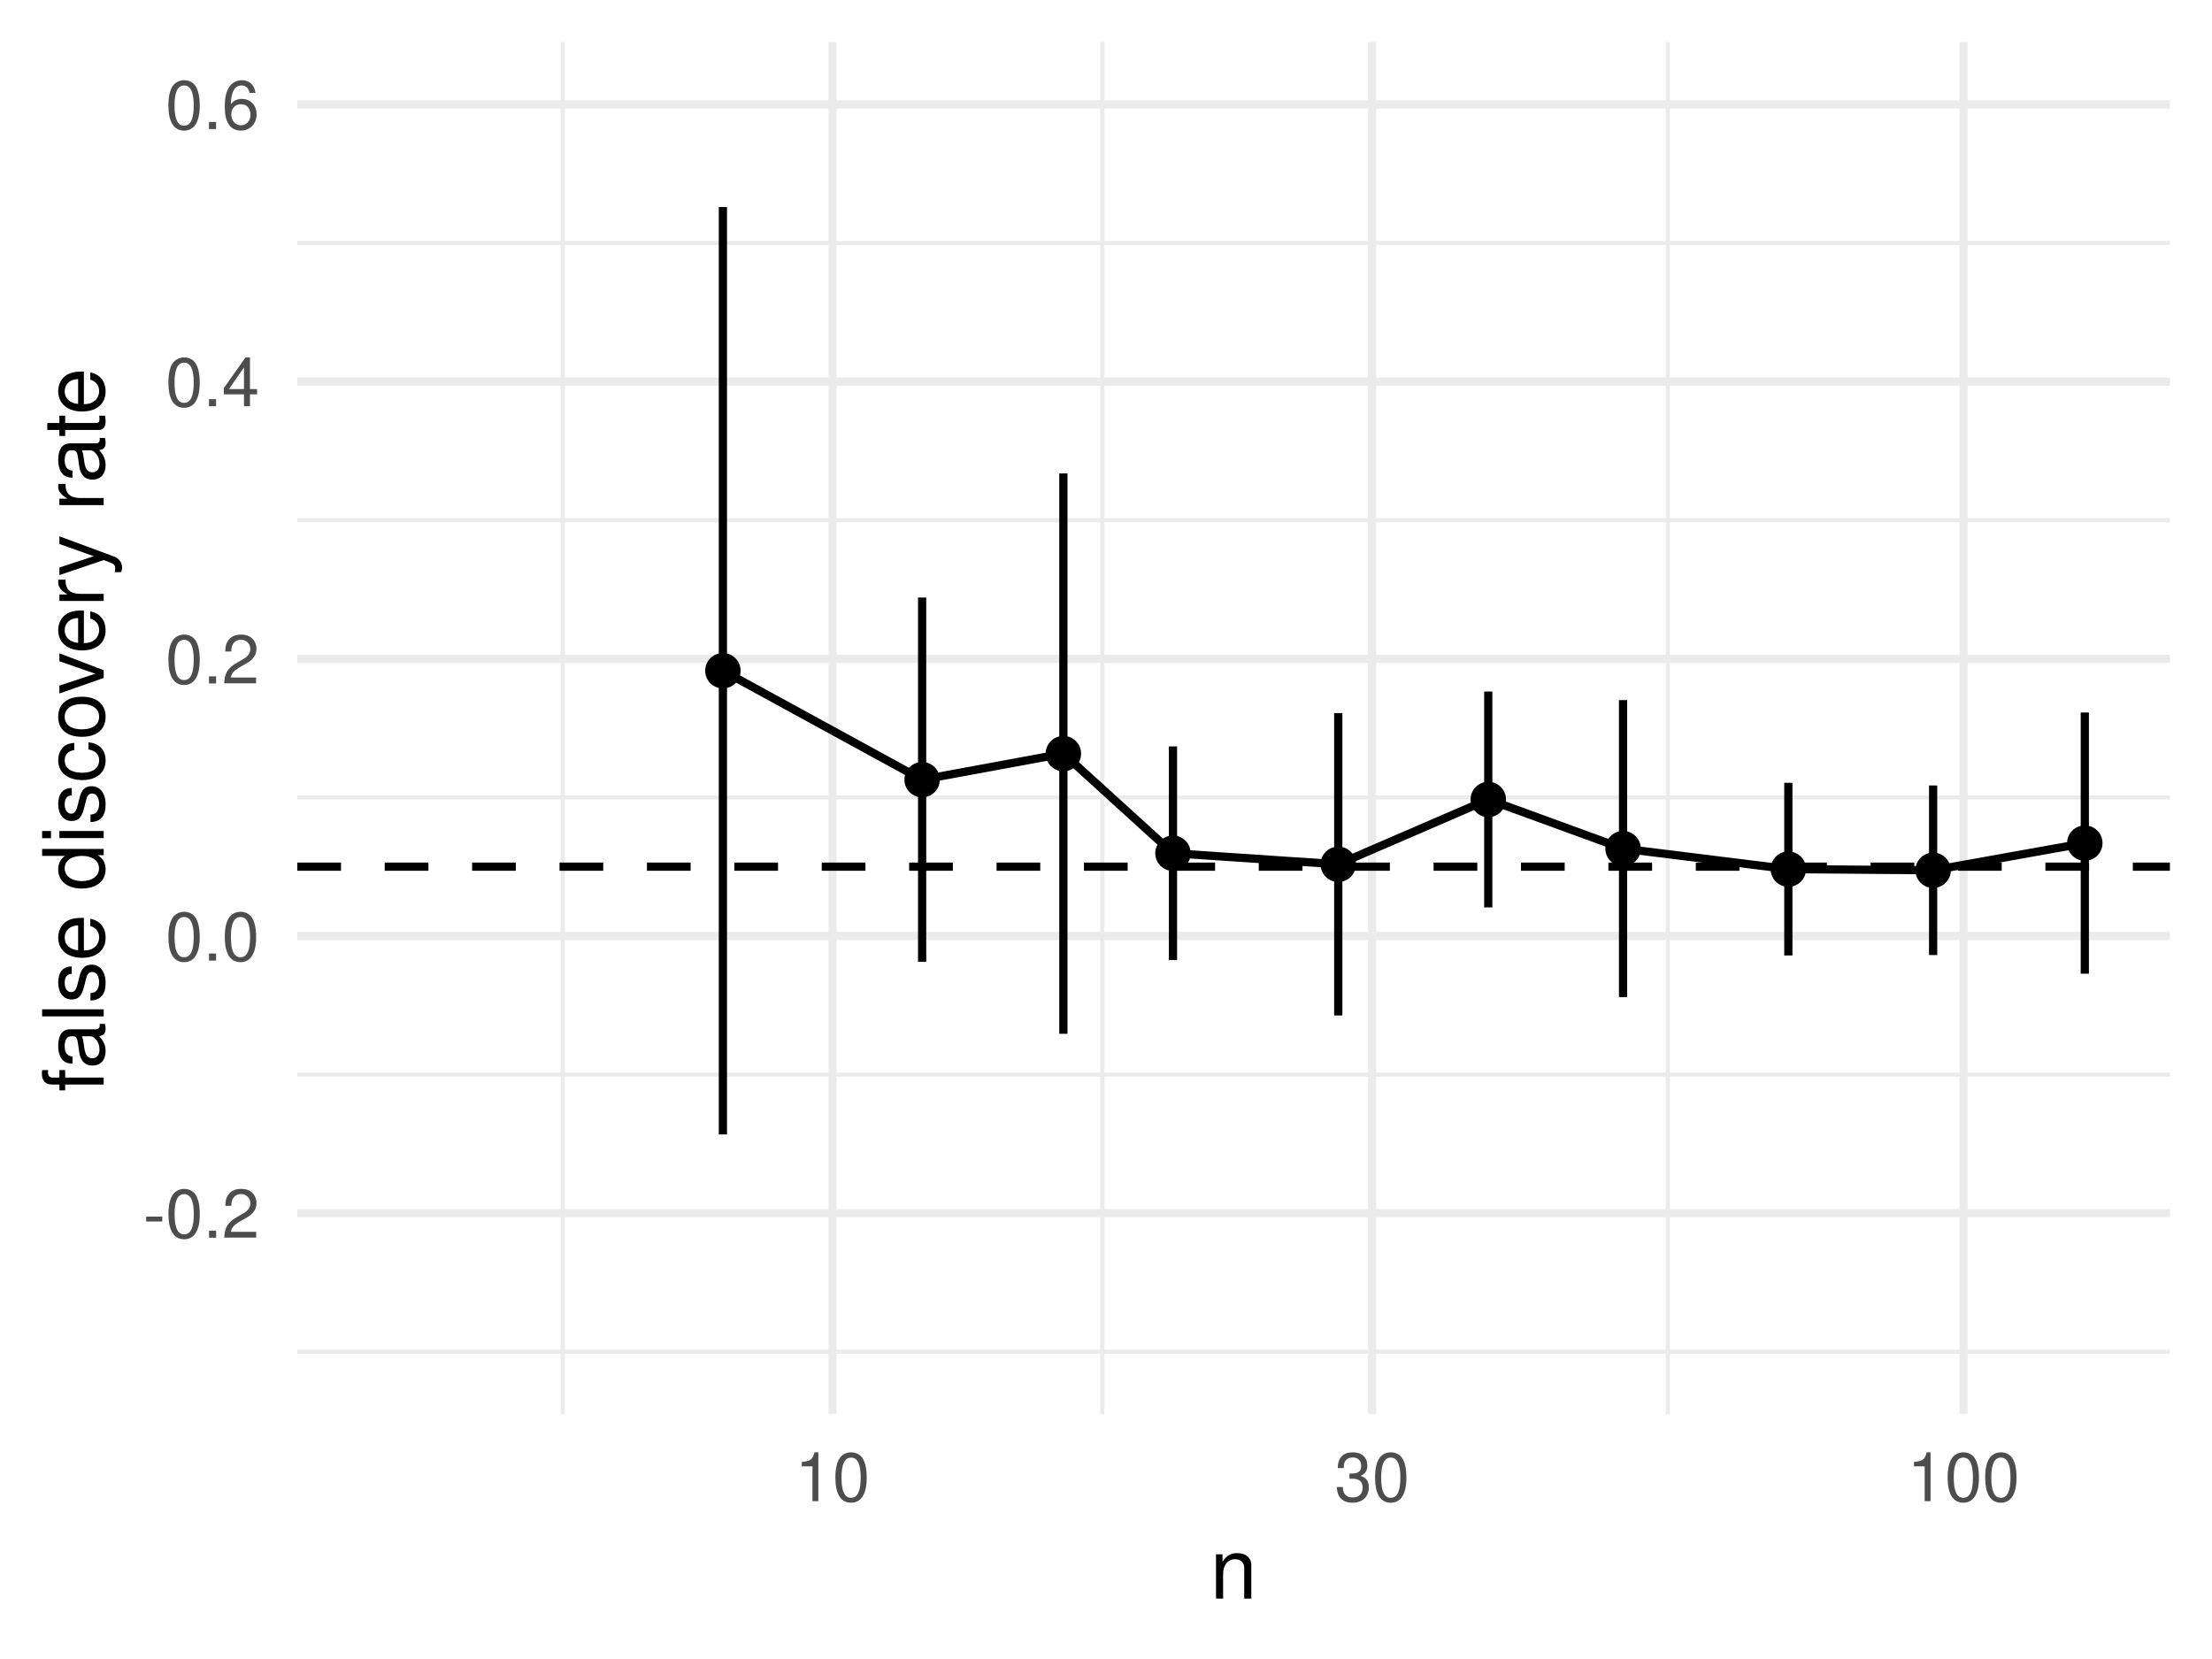
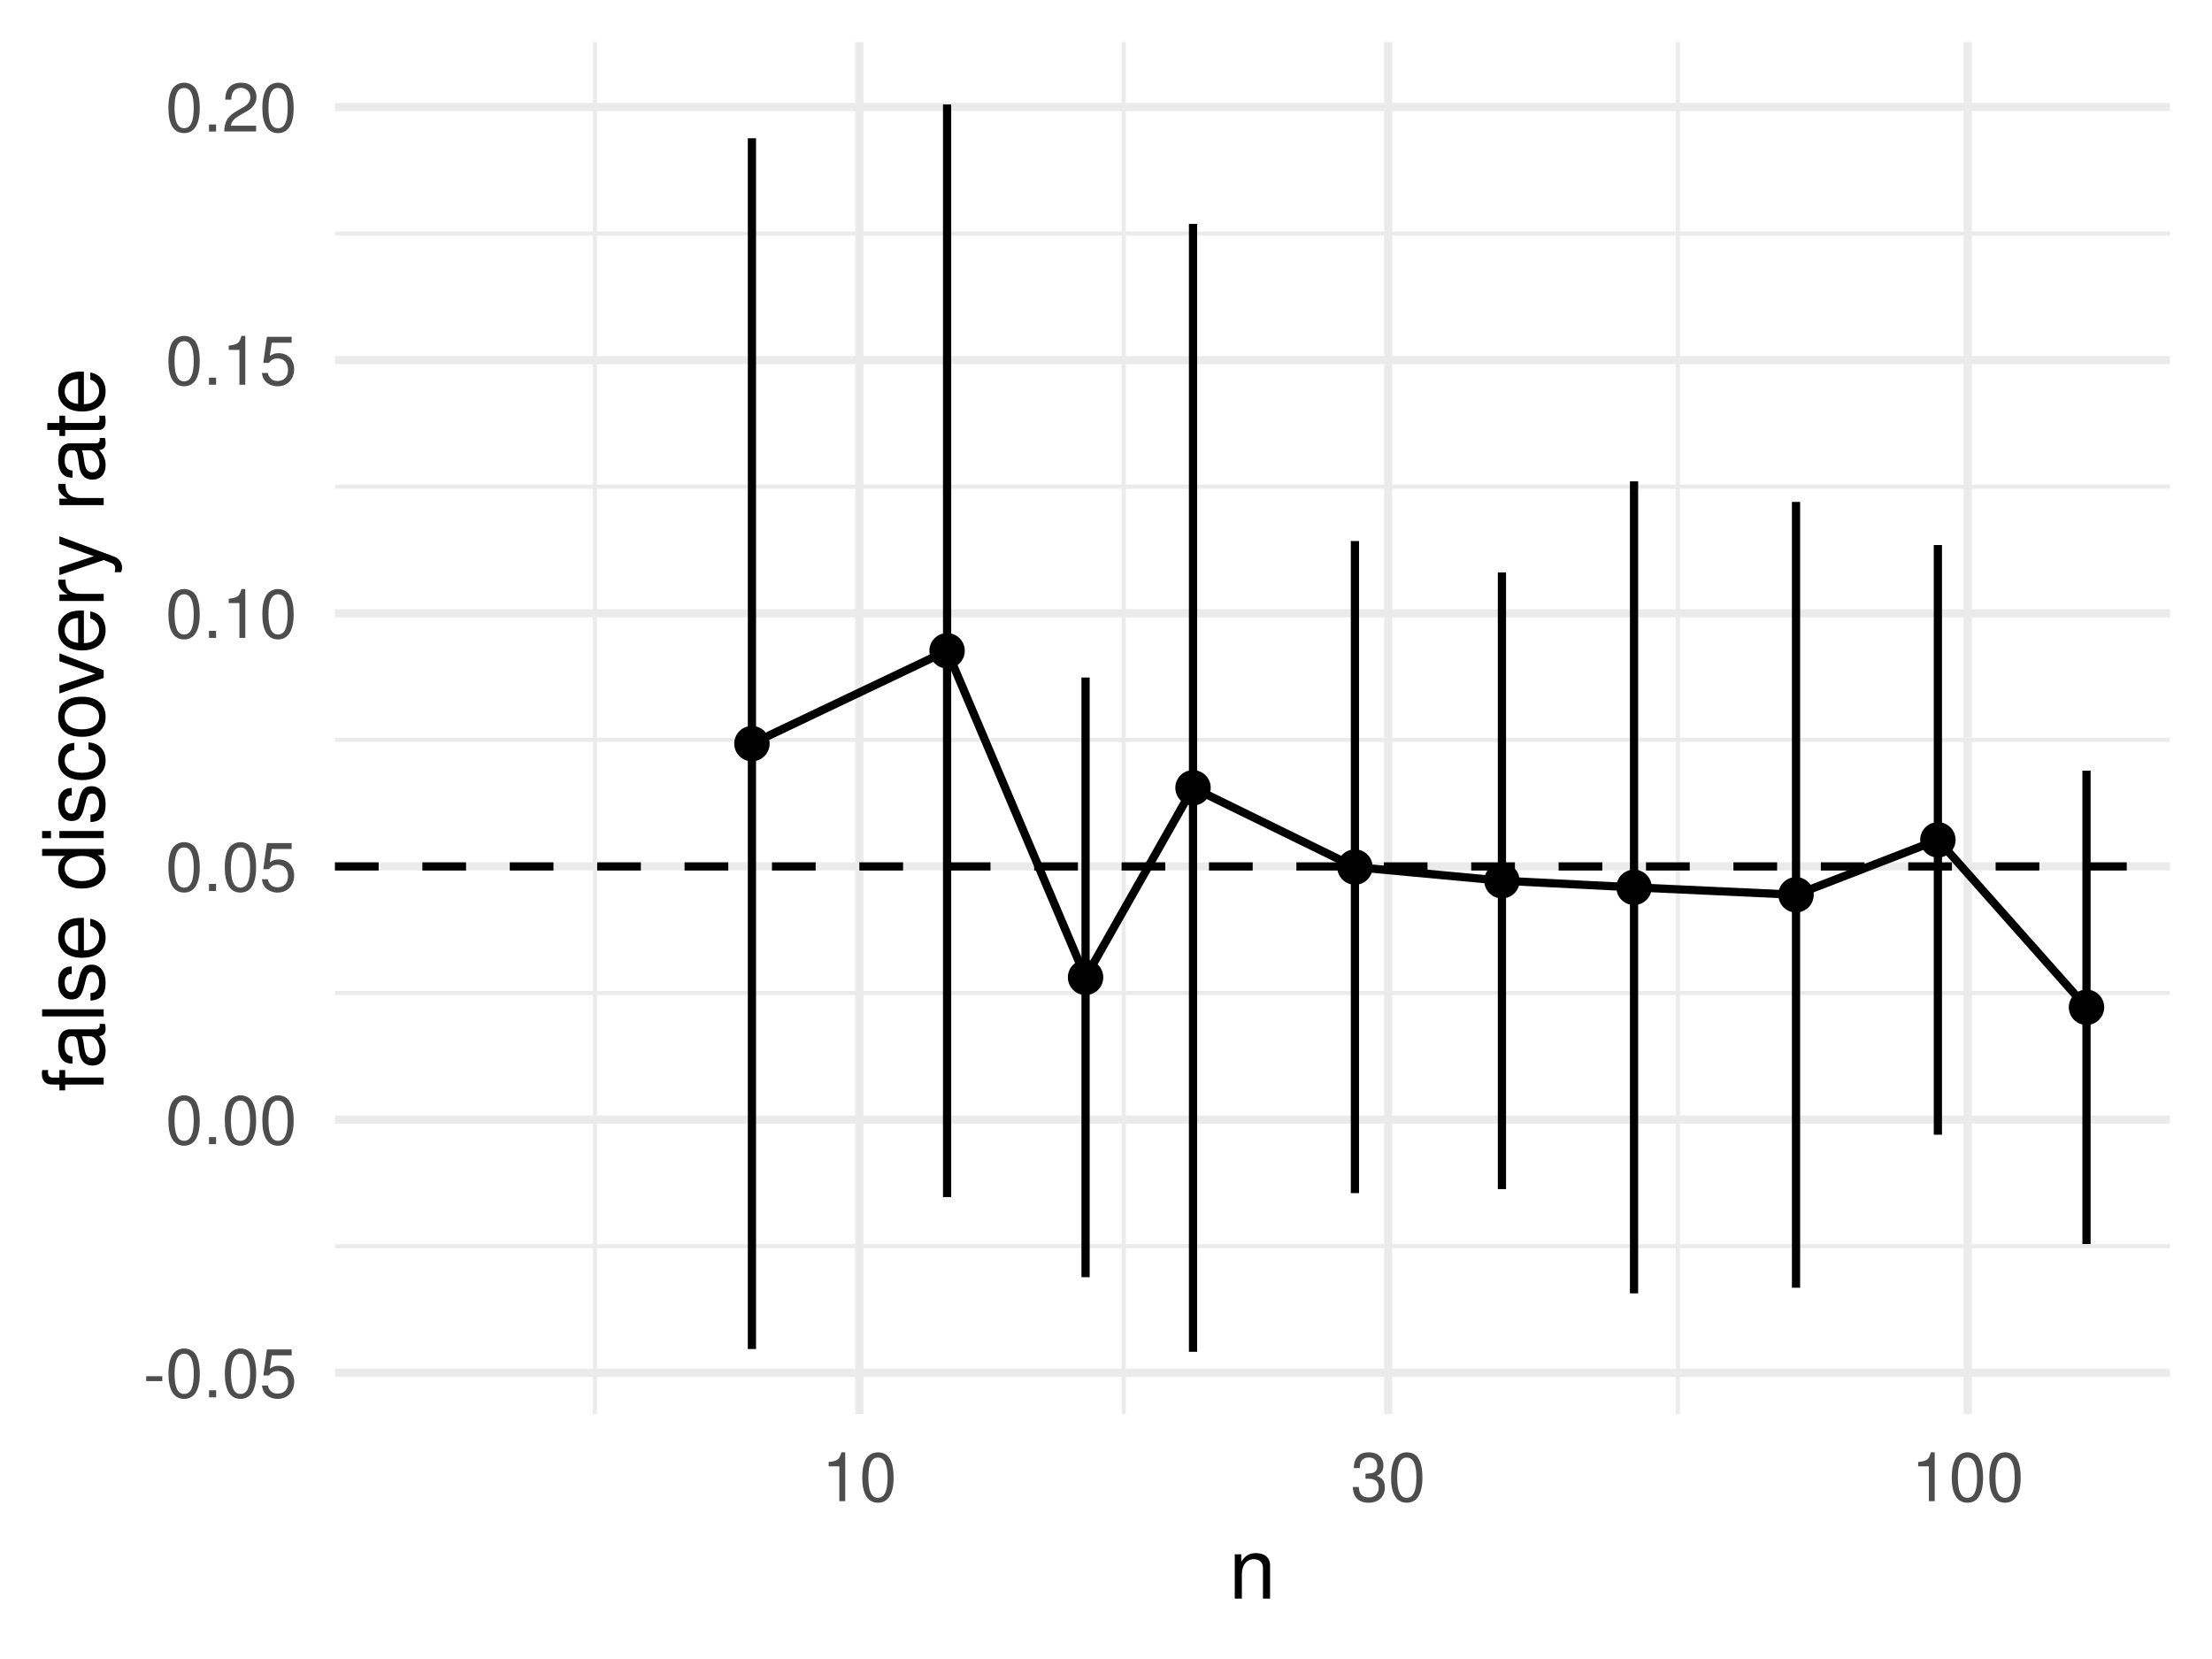
<svg xmlns="http://www.w3.org/2000/svg" viewBox="0 0 288.00 216.00">
  <defs>
    <style type="text/css">
    line, polyline, polygon, path, rect, circle {
      fill: none;
      stroke: #000000;
      stroke-linecap: round;
      stroke-linejoin: round;
      stroke-miterlimit: 10.00;
    }
  </style>
  </defs>
  <rect width="100%" height="100%" style="stroke: none; fill: #FFFFFF;" />
  <defs>
-     <clipPath id="cpMzguNzF8MjgyLjUyfDE4NC4xMXw1LjQ4">
-       <rect x="38.71" y="5.48" width="243.81" height="178.64" />
+     <clipPath id="cpNDMuNjF8MjgyLjUyfDE4NC4xMXw1LjQ4">
+       <rect x="43.61" y="5.48" width="238.92" height="178.64" />
    </clipPath>
  </defs>
-   <polyline points="38.71,176.00 282.52,176.00 " style="stroke-width: 0.53; stroke: #EBEBEB; stroke-linecap: butt;" clip-path="url(#cpMzguNzF8MjgyLjUyfDE4NC4xMXw1LjQ4)" />
-   <polyline points="38.71,139.91 282.52,139.91 " style="stroke-width: 0.53; stroke: #EBEBEB; stroke-linecap: butt;" clip-path="url(#cpMzguNzF8MjgyLjUyfDE4NC4xMXw1LjQ4)" />
-   <polyline points="38.71,103.82 282.52,103.82 " style="stroke-width: 0.53; stroke: #EBEBEB; stroke-linecap: butt;" clip-path="url(#cpMzguNzF8MjgyLjUyfDE4NC4xMXw1LjQ4)" />
-   <polyline points="38.71,67.73 282.52,67.73 " style="stroke-width: 0.53; stroke: #EBEBEB; stroke-linecap: butt;" clip-path="url(#cpMzguNzF8MjgyLjUyfDE4NC4xMXw1LjQ4)" />
-   <polyline points="38.71,31.64 282.52,31.64 " style="stroke-width: 0.53; stroke: #EBEBEB; stroke-linecap: butt;" clip-path="url(#cpMzguNzF8MjgyLjUyfDE4NC4xMXw1LjQ4)" />
-   <polyline points="73.27,184.11 73.27,5.48 " style="stroke-width: 0.53; stroke: #EBEBEB; stroke-linecap: butt;" clip-path="url(#cpMzguNzF8MjgyLjUyfDE4NC4xMXw1LjQ4)" />
-   <polyline points="143.52,184.11 143.52,5.48 " style="stroke-width: 0.53; stroke: #EBEBEB; stroke-linecap: butt;" clip-path="url(#cpMzguNzF8MjgyLjUyfDE4NC4xMXw1LjQ4)" />
-   <polyline points="217.15,184.11 217.15,5.48 " style="stroke-width: 0.53; stroke: #EBEBEB; stroke-linecap: butt;" clip-path="url(#cpMzguNzF8MjgyLjUyfDE4NC4xMXw1LjQ4)" />
-   <polyline points="38.71,157.95 282.52,157.95 " style="stroke-width: 1.07; stroke: #EBEBEB; stroke-linecap: butt;" clip-path="url(#cpMzguNzF8MjgyLjUyfDE4NC4xMXw1LjQ4)" />
-   <polyline points="38.71,121.86 282.52,121.86 " style="stroke-width: 1.07; stroke: #EBEBEB; stroke-linecap: butt;" clip-path="url(#cpMzguNzF8MjgyLjUyfDE4NC4xMXw1LjQ4)" />
-   <polyline points="38.71,85.78 282.52,85.78 " style="stroke-width: 1.07; stroke: #EBEBEB; stroke-linecap: butt;" clip-path="url(#cpMzguNzF8MjgyLjUyfDE4NC4xMXw1LjQ4)" />
-   <polyline points="38.71,49.69 282.52,49.69 " style="stroke-width: 1.07; stroke: #EBEBEB; stroke-linecap: butt;" clip-path="url(#cpMzguNzF8MjgyLjUyfDE4NC4xMXw1LjQ4)" />
-   <polyline points="38.71,13.60 282.52,13.60 " style="stroke-width: 1.07; stroke: #EBEBEB; stroke-linecap: butt;" clip-path="url(#cpMzguNzF8MjgyLjUyfDE4NC4xMXw1LjQ4)" />
-   <polyline points="108.40,184.11 108.40,5.48 " style="stroke-width: 1.07; stroke: #EBEBEB; stroke-linecap: butt;" clip-path="url(#cpMzguNzF8MjgyLjUyfDE4NC4xMXw1LjQ4)" />
-   <polyline points="178.65,184.11 178.65,5.48 " style="stroke-width: 1.07; stroke: #EBEBEB; stroke-linecap: butt;" clip-path="url(#cpMzguNzF8MjgyLjUyfDE4NC4xMXw1LjQ4)" />
-   <polyline points="255.65,184.11 255.65,5.48 " style="stroke-width: 1.07; stroke: #EBEBEB; stroke-linecap: butt;" clip-path="url(#cpMzguNzF8MjgyLjUyfDE4NC4xMXw1LjQ4)" />
-   <line x1="38.71" y1="112.84" x2="282.52" y2="112.84" style="stroke-width: 1.07; stroke-dasharray: 5.69,5.69; stroke-linecap: butt;" clip-path="url(#cpMzguNzF8MjgyLjUyfDE4NC4xMXw1LjQ4)" />
-   <circle cx="94.12" cy="87.33" r="1.95" style="stroke-width: 0.71; fill: #000000;" clip-path="url(#cpMzguNzF8MjgyLjUyfDE4NC4xMXw1LjQ4)" />
-   <circle cx="120.06" cy="101.51" r="1.95" style="stroke-width: 0.71; fill: #000000;" clip-path="url(#cpMzguNzF8MjgyLjUyfDE4NC4xMXw1LjQ4)" />
-   <circle cx="138.45" cy="98.12" r="1.95" style="stroke-width: 0.71; fill: #000000;" clip-path="url(#cpMzguNzF8MjgyLjUyfDE4NC4xMXw1LjQ4)" />
-   <circle cx="152.72" cy="111.09" r="1.95" style="stroke-width: 0.71; fill: #000000;" clip-path="url(#cpMzguNzF8MjgyLjUyfDE4NC4xMXw1LjQ4)" />
-   <circle cx="174.24" cy="112.53" r="1.95" style="stroke-width: 0.71; fill: #000000;" clip-path="url(#cpMzguNzF8MjgyLjUyfDE4NC4xMXw1LjQ4)" />
-   <circle cx="193.77" cy="104.09" r="1.95" style="stroke-width: 0.71; fill: #000000;" clip-path="url(#cpMzguNzF8MjgyLjUyfDE4NC4xMXw1LjQ4)" />
-   <circle cx="211.32" cy="110.49" r="1.95" style="stroke-width: 0.71; fill: #000000;" clip-path="url(#cpMzguNzF8MjgyLjUyfDE4NC4xMXw1LjQ4)" />
-   <circle cx="232.84" cy="113.16" r="1.95" style="stroke-width: 0.71; fill: #000000;" clip-path="url(#cpMzguNzF8MjgyLjUyfDE4NC4xMXw1LjQ4)" />
-   <circle cx="251.69" cy="113.31" r="1.95" style="stroke-width: 0.71; fill: #000000;" clip-path="url(#cpMzguNzF8MjgyLjUyfDE4NC4xMXw1LjQ4)" />
-   <circle cx="271.44" cy="109.77" r="1.95" style="stroke-width: 0.71; fill: #000000;" clip-path="url(#cpMzguNzF8MjgyLjUyfDE4NC4xMXw1LjQ4)" />
-   <polyline points="94.12,87.33 120.06,101.51 138.45,98.12 152.72,111.09 174.24,112.53 193.77,104.09 211.32,110.49 232.84,113.16 251.69,113.31 271.44,109.77 " style="stroke-width: 1.07; stroke-linecap: butt;" clip-path="url(#cpMzguNzF8MjgyLjUyfDE4NC4xMXw1LjQ4)" />
-   <line x1="94.12" y1="147.70" x2="94.12" y2="26.96" style="stroke-width: 1.07; stroke-linecap: butt;" clip-path="url(#cpMzguNzF8MjgyLjUyfDE4NC4xMXw1LjQ4)" />
-   <line x1="120.06" y1="125.23" x2="120.06" y2="77.80" style="stroke-width: 1.07; stroke-linecap: butt;" clip-path="url(#cpMzguNzF8MjgyLjUyfDE4NC4xMXw1LjQ4)" />
-   <line x1="138.45" y1="134.60" x2="138.45" y2="61.64" style="stroke-width: 1.07; stroke-linecap: butt;" clip-path="url(#cpMzguNzF8MjgyLjUyfDE4NC4xMXw1LjQ4)" />
-   <line x1="152.72" y1="125.00" x2="152.72" y2="97.18" style="stroke-width: 1.07; stroke-linecap: butt;" clip-path="url(#cpMzguNzF8MjgyLjUyfDE4NC4xMXw1LjQ4)" />
-   <line x1="174.24" y1="132.21" x2="174.24" y2="92.84" style="stroke-width: 1.07; stroke-linecap: butt;" clip-path="url(#cpMzguNzF8MjgyLjUyfDE4NC4xMXw1LjQ4)" />
-   <line x1="193.77" y1="118.14" x2="193.77" y2="90.03" style="stroke-width: 1.07; stroke-linecap: butt;" clip-path="url(#cpMzguNzF8MjgyLjUyfDE4NC4xMXw1LjQ4)" />
-   <line x1="211.32" y1="129.82" x2="211.32" y2="91.15" style="stroke-width: 1.07; stroke-linecap: butt;" clip-path="url(#cpMzguNzF8MjgyLjUyfDE4NC4xMXw1LjQ4)" />
-   <line x1="232.84" y1="124.40" x2="232.84" y2="101.92" style="stroke-width: 1.07; stroke-linecap: butt;" clip-path="url(#cpMzguNzF8MjgyLjUyfDE4NC4xMXw1LjQ4)" />
-   <line x1="251.69" y1="124.35" x2="251.69" y2="102.27" style="stroke-width: 1.07; stroke-linecap: butt;" clip-path="url(#cpMzguNzF8MjgyLjUyfDE4NC4xMXw1LjQ4)" />
-   <line x1="271.44" y1="126.77" x2="271.44" y2="92.77" style="stroke-width: 1.07; stroke-linecap: butt;" clip-path="url(#cpMzguNzF8MjgyLjUyfDE4NC4xMXw1LjQ4)" />
+   <polyline points="43.61,162.25 282.52,162.25 " style="stroke-width: 0.53; stroke: #EBEBEB; stroke-linecap: butt;" clip-path="url(#cpNDMuNjF8MjgyLjUyfDE4NC4xMXw1LjQ4)" />
+   <polyline points="43.61,129.29 282.52,129.29 " style="stroke-width: 0.53; stroke: #EBEBEB; stroke-linecap: butt;" clip-path="url(#cpNDMuNjF8MjgyLjUyfDE4NC4xMXw1LjQ4)" />
+   <polyline points="43.61,96.33 282.52,96.33 " style="stroke-width: 0.53; stroke: #EBEBEB; stroke-linecap: butt;" clip-path="url(#cpNDMuNjF8MjgyLjUyfDE4NC4xMXw1LjQ4)" />
+   <polyline points="43.61,63.37 282.52,63.37 " style="stroke-width: 0.53; stroke: #EBEBEB; stroke-linecap: butt;" clip-path="url(#cpNDMuNjF8MjgyLjUyfDE4NC4xMXw1LjQ4)" />
+   <polyline points="43.61,30.41 282.52,30.41 " style="stroke-width: 0.53; stroke: #EBEBEB; stroke-linecap: butt;" clip-path="url(#cpNDMuNjF8MjgyLjUyfDE4NC4xMXw1LjQ4)" />
+   <polyline points="77.46,184.11 77.46,5.48 " style="stroke-width: 0.53; stroke: #EBEBEB; stroke-linecap: butt;" clip-path="url(#cpNDMuNjF8MjgyLjUyfDE4NC4xMXw1LjQ4)" />
+   <polyline points="146.31,184.11 146.31,5.48 " style="stroke-width: 0.53; stroke: #EBEBEB; stroke-linecap: butt;" clip-path="url(#cpNDMuNjF8MjgyLjUyfDE4NC4xMXw1LjQ4)" />
+   <polyline points="218.46,184.11 218.46,5.48 " style="stroke-width: 0.53; stroke: #EBEBEB; stroke-linecap: butt;" clip-path="url(#cpNDMuNjF8MjgyLjUyfDE4NC4xMXw1LjQ4)" />
+   <polyline points="43.61,178.73 282.52,178.73 " style="stroke-width: 1.07; stroke: #EBEBEB; stroke-linecap: butt;" clip-path="url(#cpNDMuNjF8MjgyLjUyfDE4NC4xMXw1LjQ4)" />
+   <polyline points="43.61,145.77 282.52,145.77 " style="stroke-width: 1.07; stroke: #EBEBEB; stroke-linecap: butt;" clip-path="url(#cpNDMuNjF8MjgyLjUyfDE4NC4xMXw1LjQ4)" />
+   <polyline points="43.61,112.81 282.52,112.81 " style="stroke-width: 1.07; stroke: #EBEBEB; stroke-linecap: butt;" clip-path="url(#cpNDMuNjF8MjgyLjUyfDE4NC4xMXw1LjQ4)" />
+   <polyline points="43.61,79.85 282.52,79.85 " style="stroke-width: 1.07; stroke: #EBEBEB; stroke-linecap: butt;" clip-path="url(#cpNDMuNjF8MjgyLjUyfDE4NC4xMXw1LjQ4)" />
+   <polyline points="43.61,46.89 282.52,46.89 " style="stroke-width: 1.07; stroke: #EBEBEB; stroke-linecap: butt;" clip-path="url(#cpNDMuNjF8MjgyLjUyfDE4NC4xMXw1LjQ4)" />
+   <polyline points="43.61,13.93 282.52,13.93 " style="stroke-width: 1.07; stroke: #EBEBEB; stroke-linecap: butt;" clip-path="url(#cpNDMuNjF8MjgyLjUyfDE4NC4xMXw1LjQ4)" />
+   <polyline points="111.89,184.11 111.89,5.48 " style="stroke-width: 1.07; stroke: #EBEBEB; stroke-linecap: butt;" clip-path="url(#cpNDMuNjF8MjgyLjUyfDE4NC4xMXw1LjQ4)" />
+   <polyline points="180.74,184.11 180.74,5.48 " style="stroke-width: 1.07; stroke: #EBEBEB; stroke-linecap: butt;" clip-path="url(#cpNDMuNjF8MjgyLjUyfDE4NC4xMXw1LjQ4)" />
+   <polyline points="256.19,184.11 256.19,5.48 " style="stroke-width: 1.07; stroke: #EBEBEB; stroke-linecap: butt;" clip-path="url(#cpNDMuNjF8MjgyLjUyfDE4NC4xMXw1LjQ4)" />
+   <line x1="43.61" y1="112.81" x2="282.52" y2="112.81" style="stroke-width: 1.07; stroke-dasharray: 5.69,5.69; stroke-linecap: butt;" clip-path="url(#cpNDMuNjF8MjgyLjUyfDE4NC4xMXw1LjQ4)" />
+   <circle cx="97.90" cy="96.82" r="1.95" style="stroke-width: 0.71; fill: #000000;" clip-path="url(#cpNDMuNjF8MjgyLjUyfDE4NC4xMXw1LjQ4)" />
+   <circle cx="123.31" cy="84.73" r="1.95" style="stroke-width: 0.71; fill: #000000;" clip-path="url(#cpNDMuNjF8MjgyLjUyfDE4NC4xMXw1LjQ4)" />
+   <circle cx="141.34" cy="127.25" r="1.95" style="stroke-width: 0.71; fill: #000000;" clip-path="url(#cpNDMuNjF8MjgyLjUyfDE4NC4xMXw1LjQ4)" />
+   <circle cx="155.33" cy="102.57" r="1.95" style="stroke-width: 0.71; fill: #000000;" clip-path="url(#cpNDMuNjF8MjgyLjUyfDE4NC4xMXw1LjQ4)" />
+   <circle cx="176.41" cy="112.89" r="1.95" style="stroke-width: 0.71; fill: #000000;" clip-path="url(#cpNDMuNjF8MjgyLjUyfDE4NC4xMXw1LjQ4)" />
+   <circle cx="195.55" cy="114.67" r="1.95" style="stroke-width: 0.71; fill: #000000;" clip-path="url(#cpNDMuNjF8MjgyLjUyfDE4NC4xMXw1LjQ4)" />
+   <circle cx="212.75" cy="115.53" r="1.95" style="stroke-width: 0.71; fill: #000000;" clip-path="url(#cpNDMuNjF8MjgyLjUyfDE4NC4xMXw1LjQ4)" />
+   <circle cx="233.84" cy="116.50" r="1.95" style="stroke-width: 0.71; fill: #000000;" clip-path="url(#cpNDMuNjF8MjgyLjUyfDE4NC4xMXw1LjQ4)" />
+   <circle cx="252.31" cy="109.35" r="1.95" style="stroke-width: 0.71; fill: #000000;" clip-path="url(#cpNDMuNjF8MjgyLjUyfDE4NC4xMXw1LjQ4)" />
+   <circle cx="271.66" cy="131.15" r="1.95" style="stroke-width: 0.71; fill: #000000;" clip-path="url(#cpNDMuNjF8MjgyLjUyfDE4NC4xMXw1LjQ4)" />
+   <polyline points="97.90,96.82 123.31,84.73 141.34,127.25 155.33,102.57 176.41,112.89 195.55,114.67 212.75,115.53 233.84,116.50 252.31,109.35 271.66,131.15 " style="stroke-width: 1.07; stroke-linecap: butt;" clip-path="url(#cpNDMuNjF8MjgyLjUyfDE4NC4xMXw1LjQ4)" />
+   <line x1="97.90" y1="175.64" x2="97.90" y2="18.00" style="stroke-width: 1.07; stroke-linecap: butt;" clip-path="url(#cpNDMuNjF8MjgyLjUyfDE4NC4xMXw1LjQ4)" />
+   <line x1="123.31" y1="155.86" x2="123.31" y2="13.60" style="stroke-width: 1.07; stroke-linecap: butt;" clip-path="url(#cpNDMuNjF8MjgyLjUyfDE4NC4xMXw1LjQ4)" />
+   <line x1="141.34" y1="166.29" x2="141.34" y2="88.21" style="stroke-width: 1.07; stroke-linecap: butt;" clip-path="url(#cpNDMuNjF8MjgyLjUyfDE4NC4xMXw1LjQ4)" />
+   <line x1="155.33" y1="176.00" x2="155.33" y2="29.15" style="stroke-width: 1.07; stroke-linecap: butt;" clip-path="url(#cpNDMuNjF8MjgyLjUyfDE4NC4xMXw1LjQ4)" />
+   <line x1="176.41" y1="155.34" x2="176.41" y2="70.44" style="stroke-width: 1.07; stroke-linecap: butt;" clip-path="url(#cpNDMuNjF8MjgyLjUyfDE4NC4xMXw1LjQ4)" />
+   <line x1="195.55" y1="154.82" x2="195.55" y2="74.53" style="stroke-width: 1.07; stroke-linecap: butt;" clip-path="url(#cpNDMuNjF8MjgyLjUyfDE4NC4xMXw1LjQ4)" />
+   <line x1="212.75" y1="168.39" x2="212.75" y2="62.67" style="stroke-width: 1.07; stroke-linecap: butt;" clip-path="url(#cpNDMuNjF8MjgyLjUyfDE4NC4xMXw1LjQ4)" />
+   <line x1="233.84" y1="167.66" x2="233.84" y2="65.35" style="stroke-width: 1.07; stroke-linecap: butt;" clip-path="url(#cpNDMuNjF8MjgyLjUyfDE4NC4xMXw1LjQ4)" />
+   <line x1="252.31" y1="147.74" x2="252.31" y2="70.96" style="stroke-width: 1.07; stroke-linecap: butt;" clip-path="url(#cpNDMuNjF8MjgyLjUyfDE4NC4xMXw1LjQ4)" />
+   <line x1="271.66" y1="161.97" x2="271.66" y2="100.34" style="stroke-width: 1.07; stroke-linecap: butt;" clip-path="url(#cpNDMuNjF8MjgyLjUyfDE4NC4xMXw1LjQ4)" />
  <defs>
    <clipPath id="cpMC4wMHwyODguMDB8MjE2LjAwfDAuMDA=">
      <rect x="0.00" y="0.00" width="288.00" height="216.00" />
    </clipPath>
  </defs>
  <g clip-path="url(#cpMC4wMHwyODguMDB8MjE2LjAwfDAuMDA=)">
-     <text x="18.63" y="161.15" style="font-size: 8.80px; fill: #4D4D4D; font-family: Nimbus Sans L;" textLength="15.16px" lengthAdjust="spacingAndGlyphs">-0.2</text>
+     <text x="18.63" y="181.93" style="font-size: 8.80px; fill: #4D4D4D; font-family: Nimbus Sans L;" textLength="20.05px" lengthAdjust="spacingAndGlyphs">-0.05</text>
  </g>
  <g clip-path="url(#cpMC4wMHwyODguMDB8MjE2LjAwfDAuMDA=)">
-     <text x="21.55" y="125.07" style="font-size: 8.80px; fill: #4D4D4D; font-family: Nimbus Sans L;" textLength="12.23px" lengthAdjust="spacingAndGlyphs">0.0</text>
+     <text x="21.55" y="148.97" style="font-size: 8.80px; fill: #4D4D4D; font-family: Nimbus Sans L;" textLength="17.12px" lengthAdjust="spacingAndGlyphs">0.00</text>
  </g>
  <g clip-path="url(#cpMC4wMHwyODguMDB8MjE2LjAwfDAuMDA=)">
-     <text x="21.55" y="88.98" style="font-size: 8.80px; fill: #4D4D4D; font-family: Nimbus Sans L;" textLength="12.23px" lengthAdjust="spacingAndGlyphs">0.2</text>
+     <text x="21.55" y="116.01" style="font-size: 8.80px; fill: #4D4D4D; font-family: Nimbus Sans L;" textLength="17.12px" lengthAdjust="spacingAndGlyphs">0.05</text>
  </g>
  <g clip-path="url(#cpMC4wMHwyODguMDB8MjE2LjAwfDAuMDA=)">
-     <text x="21.55" y="52.89" style="font-size: 8.80px; fill: #4D4D4D; font-family: Nimbus Sans L;" textLength="12.23px" lengthAdjust="spacingAndGlyphs">0.4</text>
+     <text x="21.55" y="83.05" style="font-size: 8.80px; fill: #4D4D4D; font-family: Nimbus Sans L;" textLength="17.12px" lengthAdjust="spacingAndGlyphs">0.10</text>
  </g>
  <g clip-path="url(#cpMC4wMHwyODguMDB8MjE2LjAwfDAuMDA=)">
-     <text x="21.55" y="16.80" style="font-size: 8.80px; fill: #4D4D4D; font-family: Nimbus Sans L;" textLength="12.23px" lengthAdjust="spacingAndGlyphs">0.6</text>
+     <text x="21.55" y="50.09" style="font-size: 8.80px; fill: #4D4D4D; font-family: Nimbus Sans L;" textLength="17.12px" lengthAdjust="spacingAndGlyphs">0.15</text>
  </g>
  <g clip-path="url(#cpMC4wMHwyODguMDB8MjE2LjAwfDAuMDA=)">
-     <text x="103.50" y="195.45" style="font-size: 8.80px; fill: #4D4D4D; font-family: Nimbus Sans L;" textLength="9.78px" lengthAdjust="spacingAndGlyphs">10</text>
+     <text x="21.55" y="17.13" style="font-size: 8.80px; fill: #4D4D4D; font-family: Nimbus Sans L;" textLength="17.12px" lengthAdjust="spacingAndGlyphs">0.20</text>
  </g>
  <g clip-path="url(#cpMC4wMHwyODguMDB8MjE2LjAwfDAuMDA=)">
-     <text x="173.76" y="195.45" style="font-size: 8.80px; fill: #4D4D4D; font-family: Nimbus Sans L;" textLength="9.78px" lengthAdjust="spacingAndGlyphs">30</text>
+     <text x="107.00" y="195.45" style="font-size: 8.80px; fill: #4D4D4D; font-family: Nimbus Sans L;" textLength="9.78px" lengthAdjust="spacingAndGlyphs">10</text>
  </g>
  <g clip-path="url(#cpMC4wMHwyODguMDB8MjE2LjAwfDAuMDA=)">
-     <text x="248.31" y="195.45" style="font-size: 8.80px; fill: #4D4D4D; font-family: Nimbus Sans L;" textLength="14.67px" lengthAdjust="spacingAndGlyphs">100</text>
+     <text x="175.85" y="195.45" style="font-size: 8.80px; fill: #4D4D4D; font-family: Nimbus Sans L;" textLength="9.78px" lengthAdjust="spacingAndGlyphs">30</text>
  </g>
  <g clip-path="url(#cpMC4wMHwyODguMDB8MjE2LjAwfDAuMDA=)">
-     <text x="157.56" y="208.13" style="font-size: 11.00px; font-family: Nimbus Sans L;" textLength="6.12px" lengthAdjust="spacingAndGlyphs">n</text>
+     <text x="248.85" y="195.45" style="font-size: 8.80px; fill: #4D4D4D; font-family: Nimbus Sans L;" textLength="14.67px" lengthAdjust="spacingAndGlyphs">100</text>
+   </g>
+   <g clip-path="url(#cpMC4wMHwyODguMDB8MjE2LjAwfDAuMDA=)">
+     <text x="160.00" y="208.13" style="font-size: 11.00px; font-family: Nimbus Sans L;" textLength="6.12px" lengthAdjust="spacingAndGlyphs">n</text>
  </g>
  <g clip-path="url(#cpMC4wMHwyODguMDB8MjE2LjAwfDAuMDA=)">
    <text transform="translate(13.50,142.17) rotate(-90)" style="font-size: 11.00px; font-family: Nimbus Sans L;" textLength="94.75px" lengthAdjust="spacingAndGlyphs">false discovery rate</text>
  </g>
</svg>
